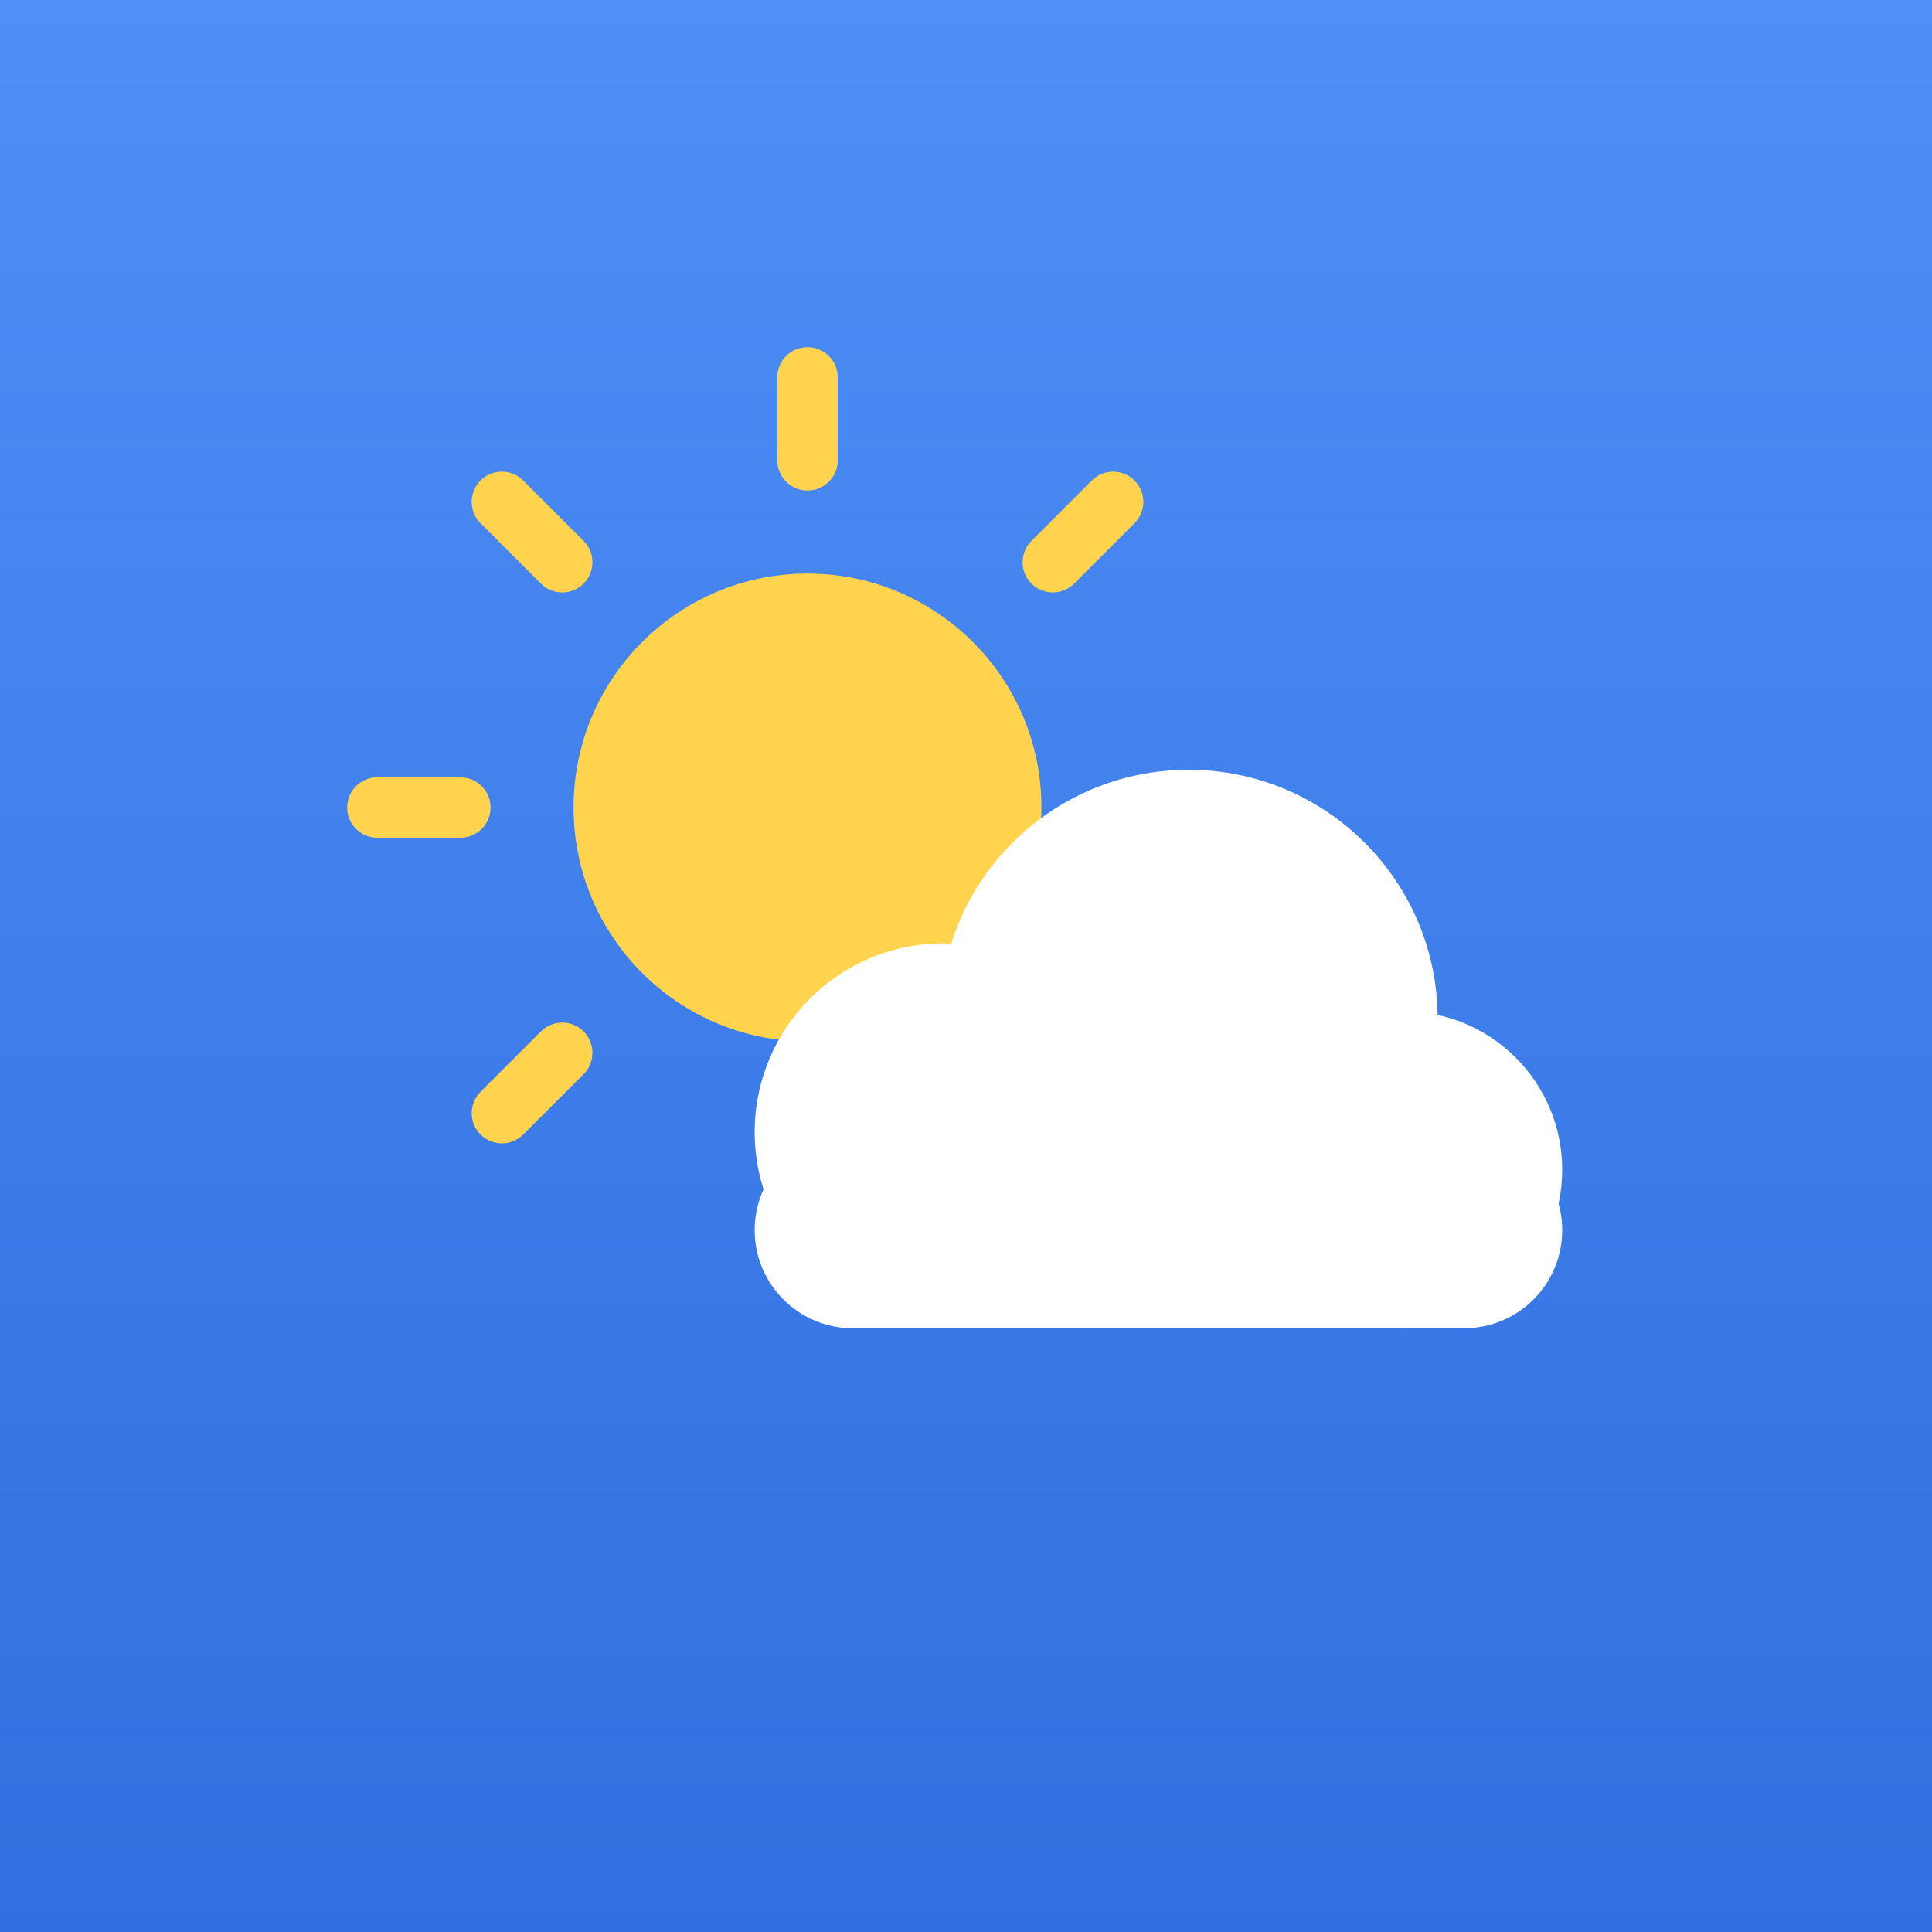
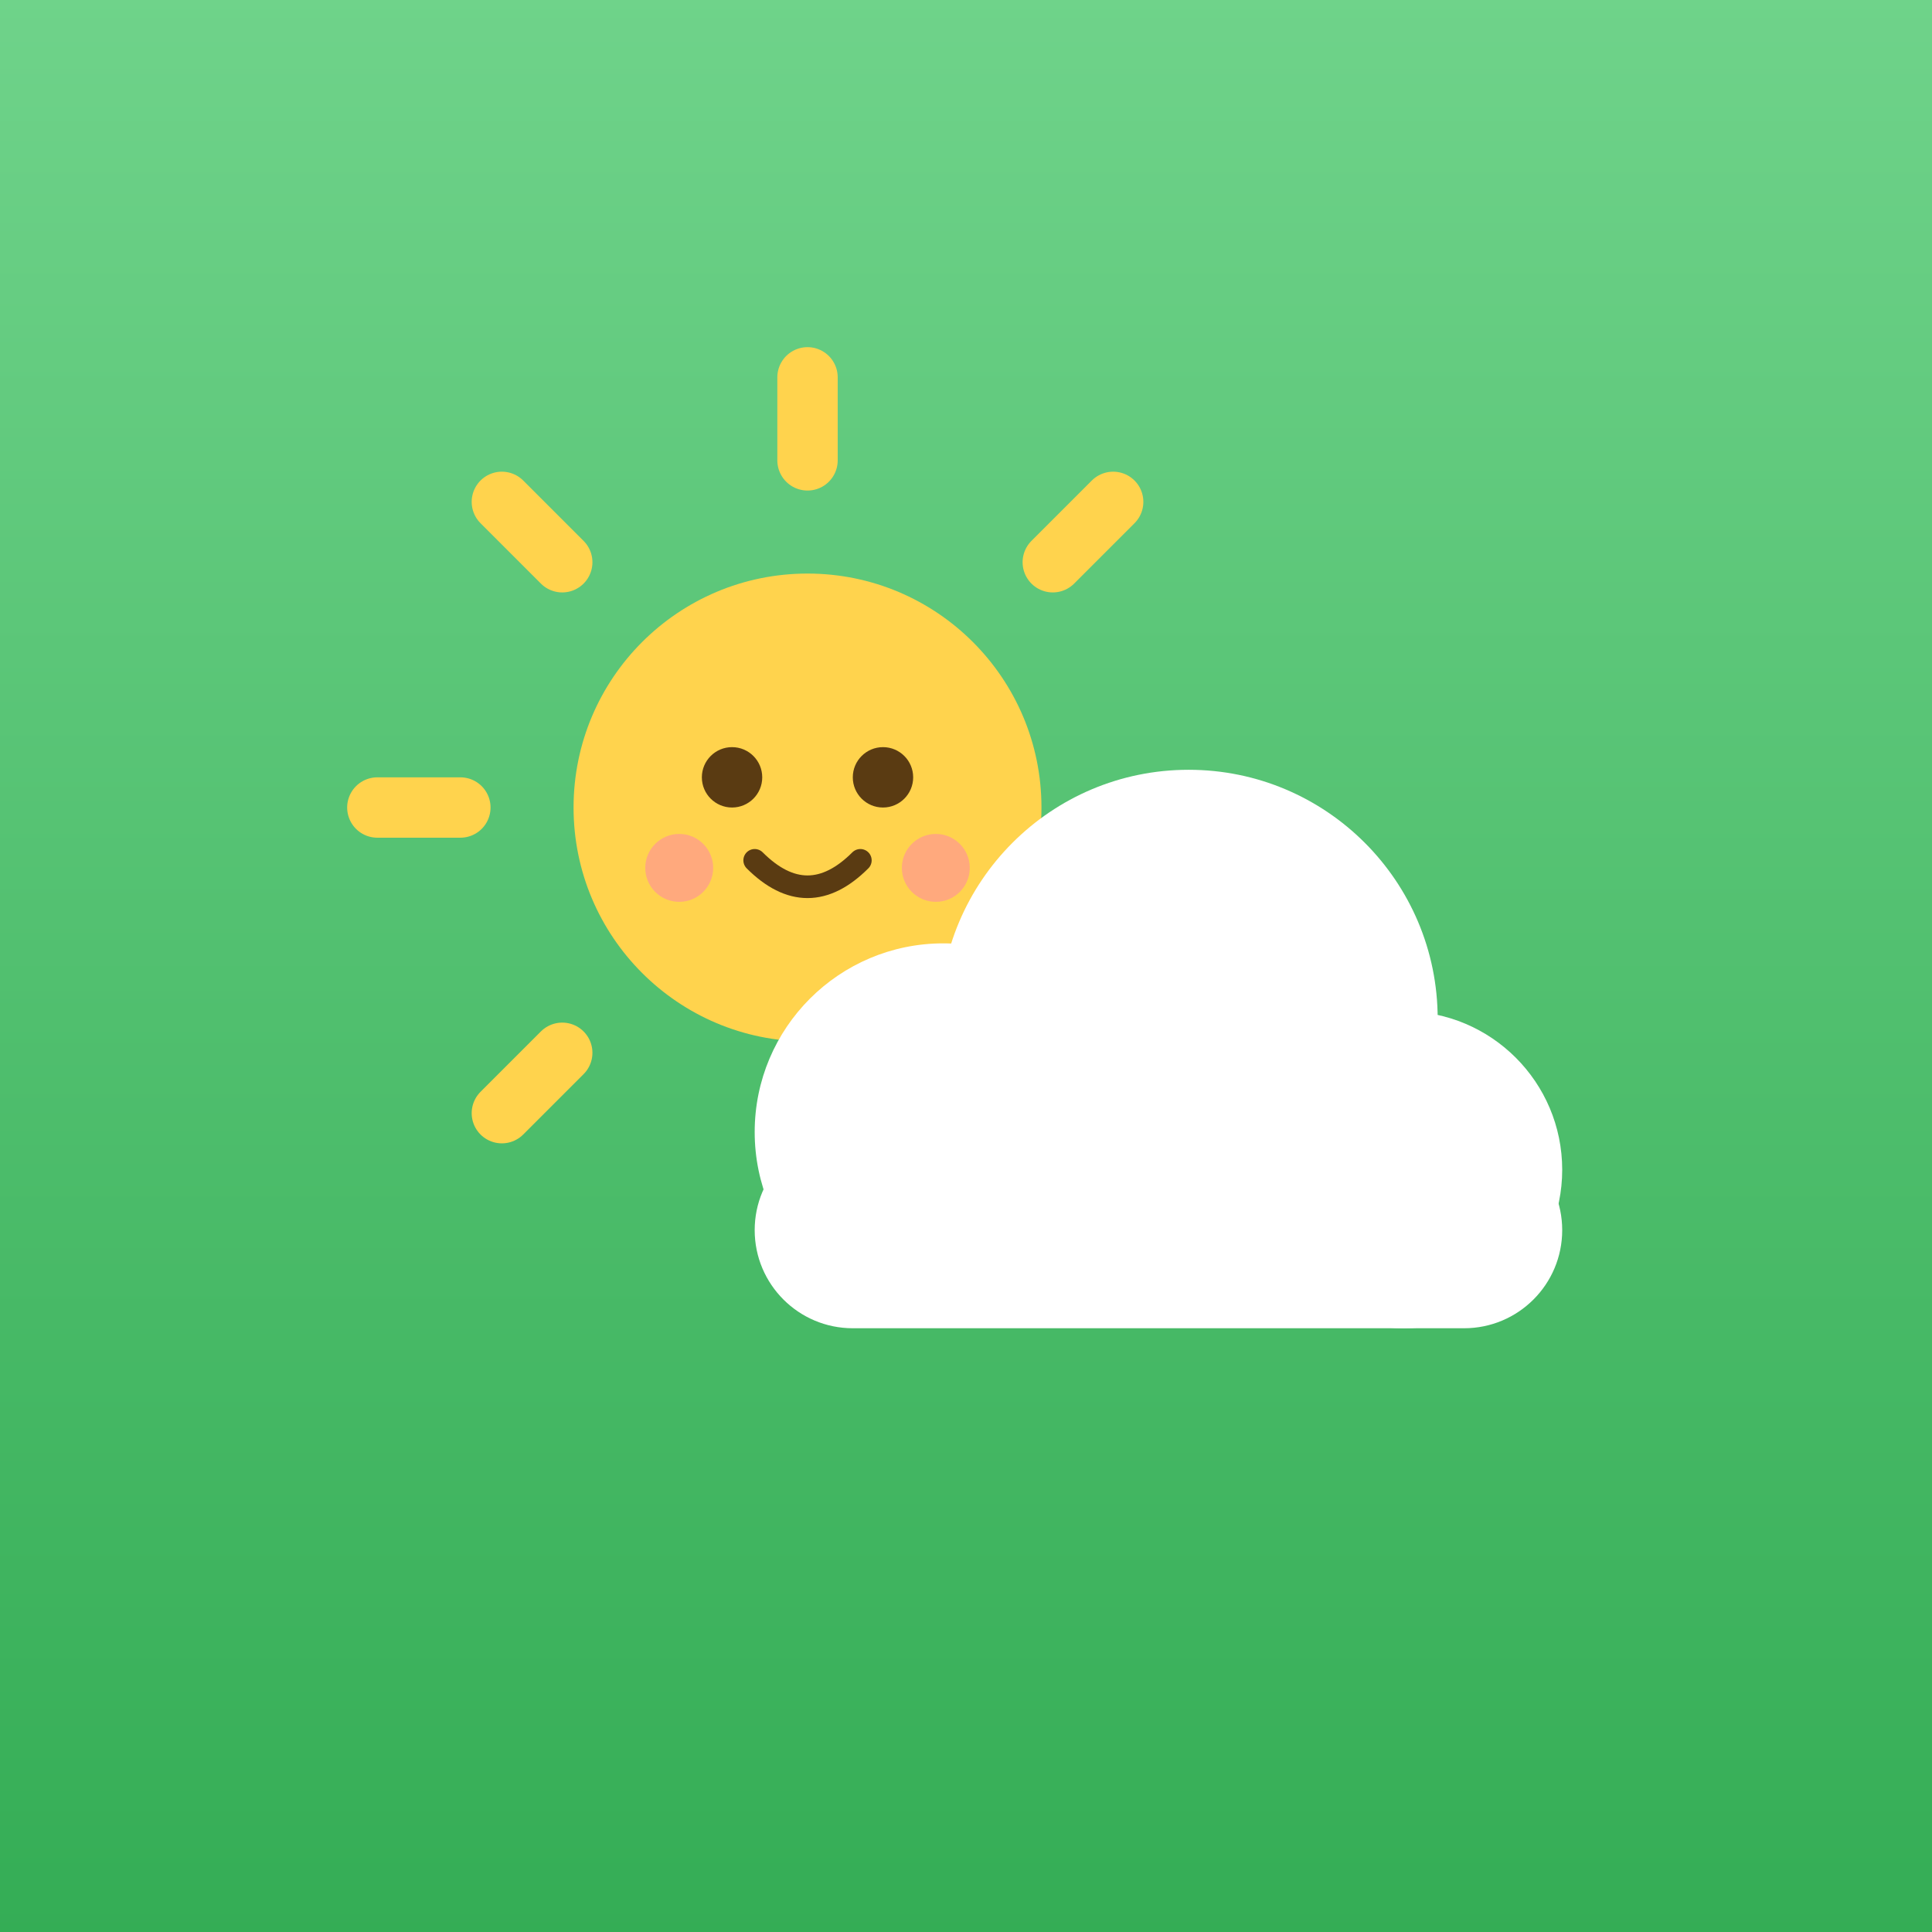
<svg xmlns="http://www.w3.org/2000/svg" viewBox="0 0 512 512">
  <defs>
    <linearGradient id="sky" x1="0" y1="0" x2="0" y2="1">
-       <stop offset="0" stop-color="#4f8ff7" />
-       <stop offset="1" stop-color="#2f6fdf" />
+       <stop offset="0" stop-color="#6fd38a" />
+       <stop offset="1" stop-color="#34ad55" />
    </linearGradient>
  </defs>
  <rect width="512" height="512" fill="url(#sky)" />
  <g fill="#ffd34d">
    <circle cx="214" cy="214" r="62" />
+     <circle cx="194" cy="206" r="8" fill="#5a3b12" />
+     <circle cx="234" cy="206" r="8" fill="#5a3b12" />
+     <circle cx="180" cy="230" r="9" fill="#ff9f8a" opacity="0.8" />
+     <circle cx="248" cy="230" r="9" fill="#ff9f8a" opacity="0.8" />
+     <path d="M200 228 Q214 242 228 228" fill="none" stroke="#5a3b12" stroke-width="6" stroke-linecap="round" />
    <g stroke="#ffd34d" stroke-width="16" stroke-linecap="round">
      <line x1="214" y1="122" x2="214" y2="100" />
      <line x1="214" y1="306" x2="214" y2="328" />
      <line x1="122" y1="214" x2="100" y2="214" />
      <line x1="149" y1="149" x2="133" y2="133" />
      <line x1="279" y1="149" x2="295" y2="133" />
      <line x1="149" y1="279" x2="133" y2="295" />
    </g>
  </g>
  <g fill="#ffffff">
    <circle cx="250" cy="300" r="50" />
    <circle cx="315" cy="270" r="66" />
    <circle cx="372" cy="310" r="42" />
    <rect x="200" y="300" width="214" height="52" rx="26" />
  </g>
</svg>
